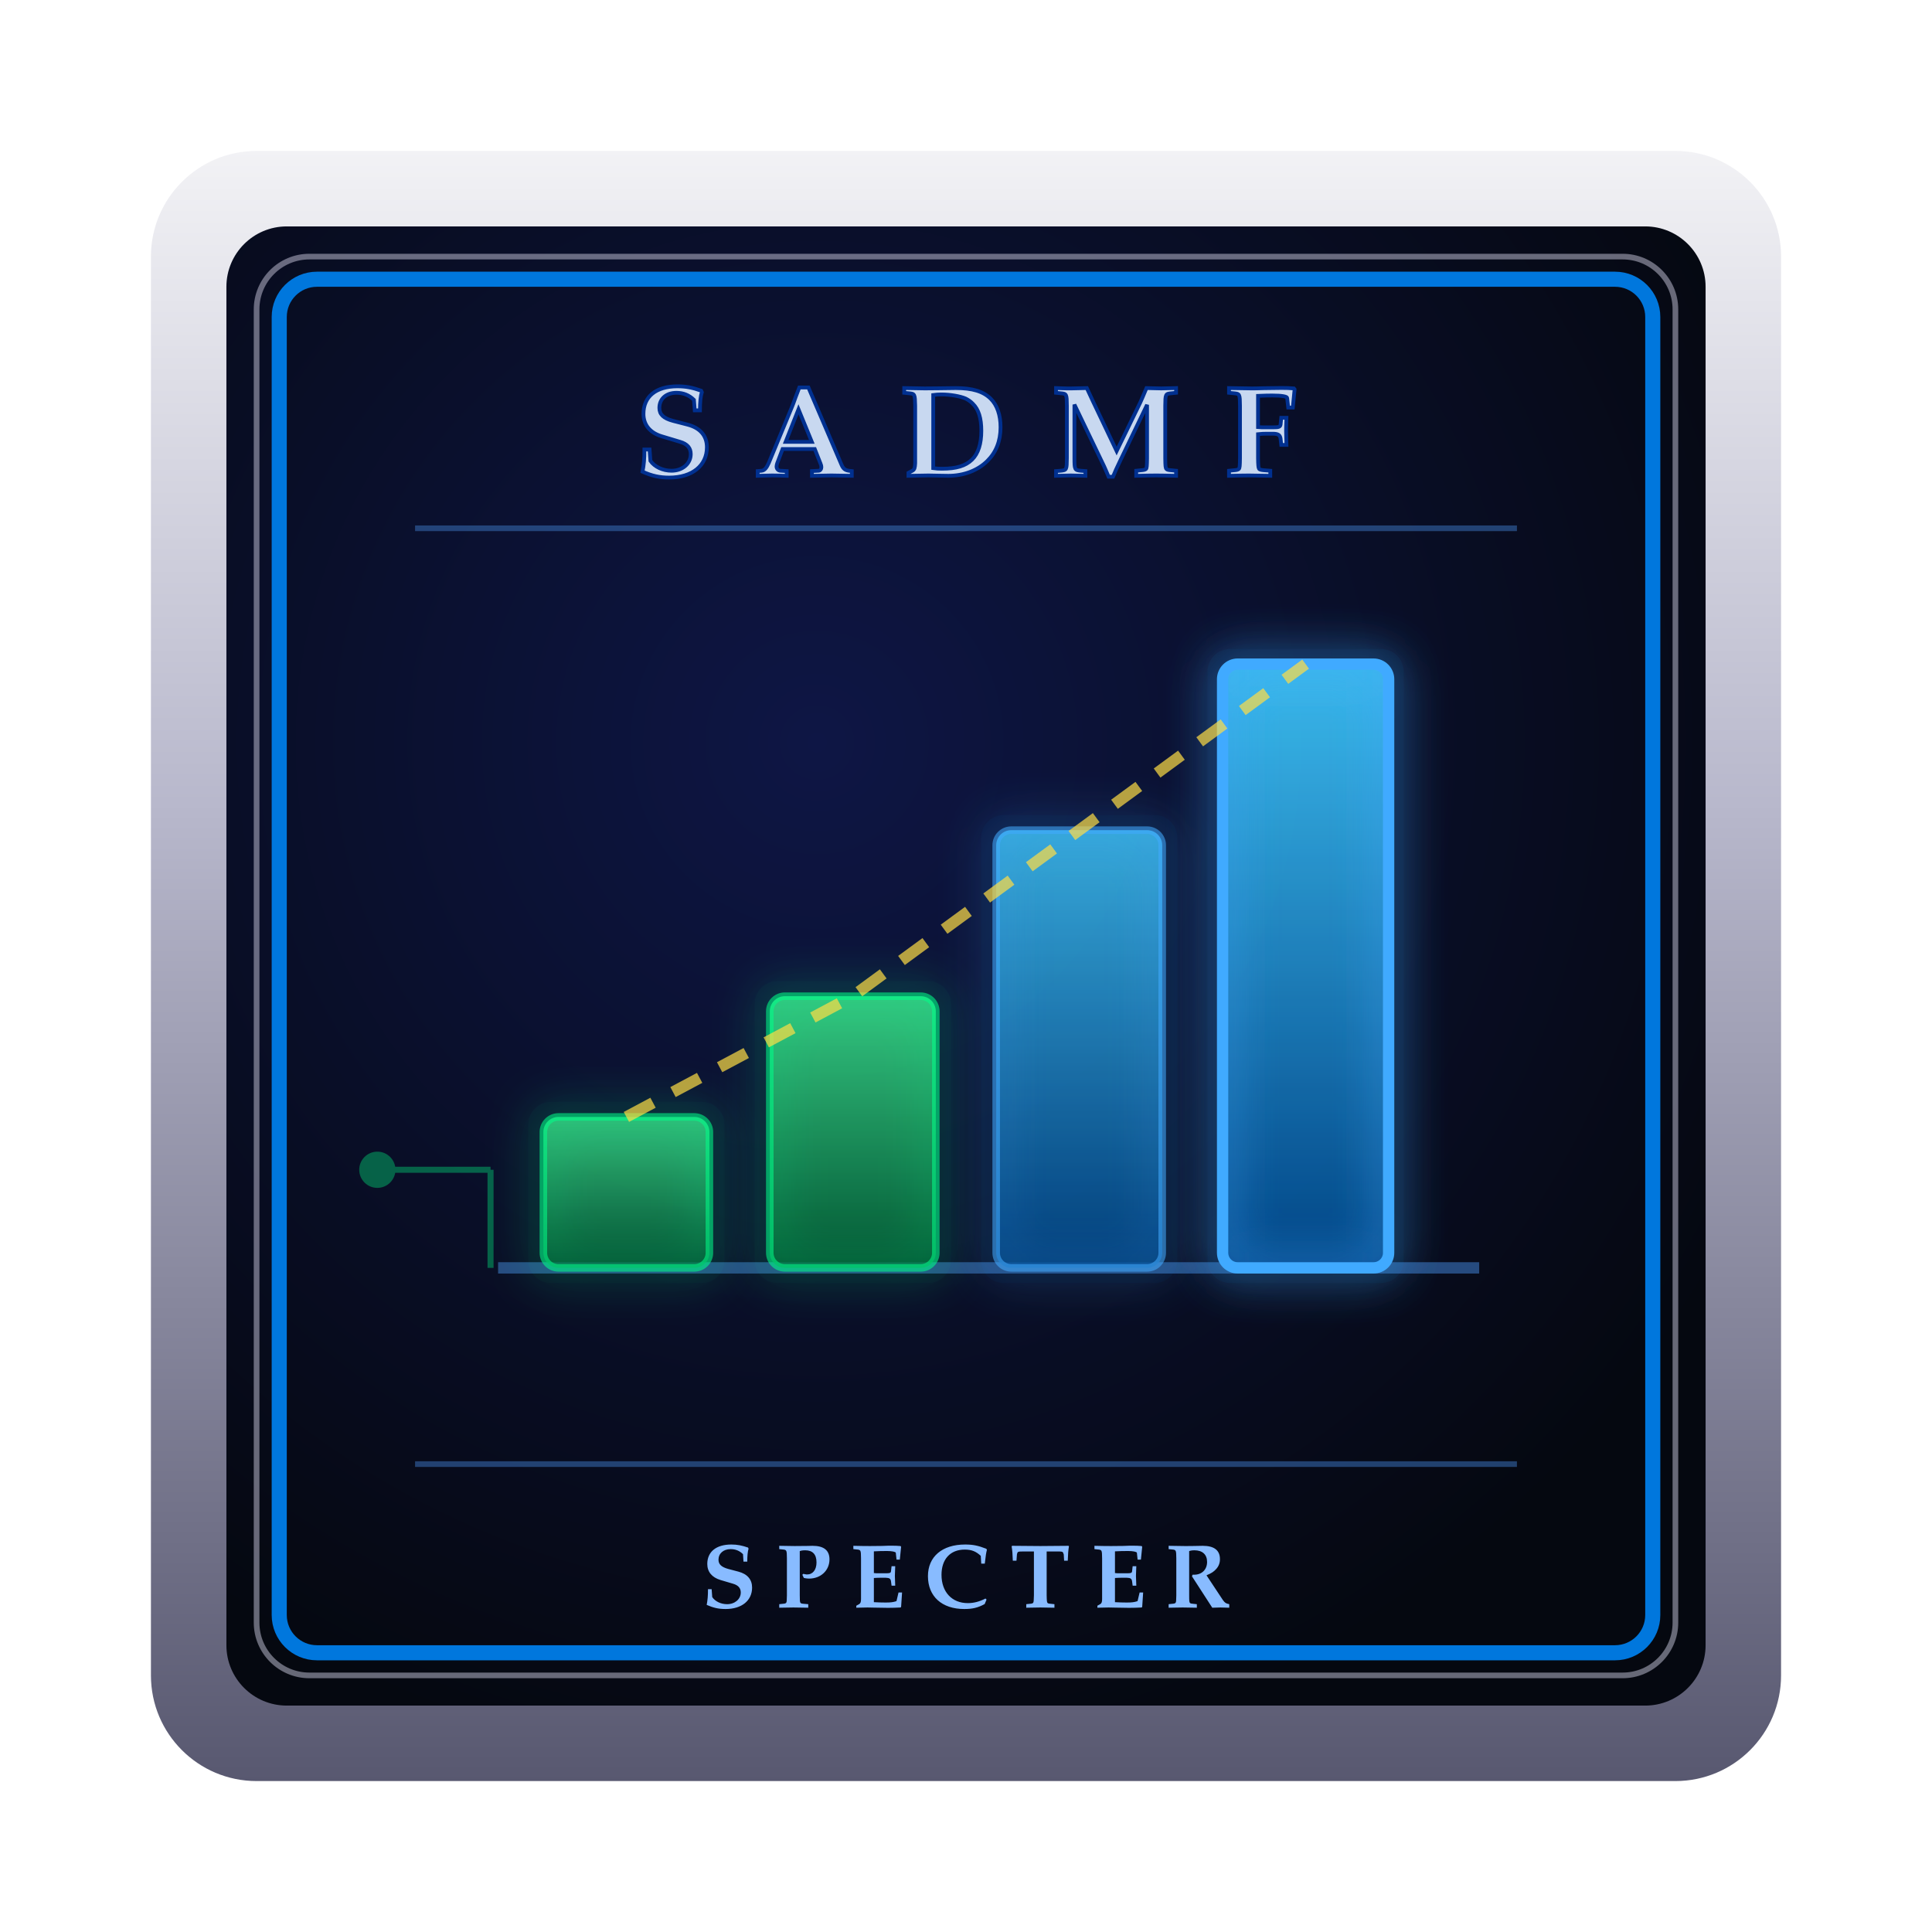
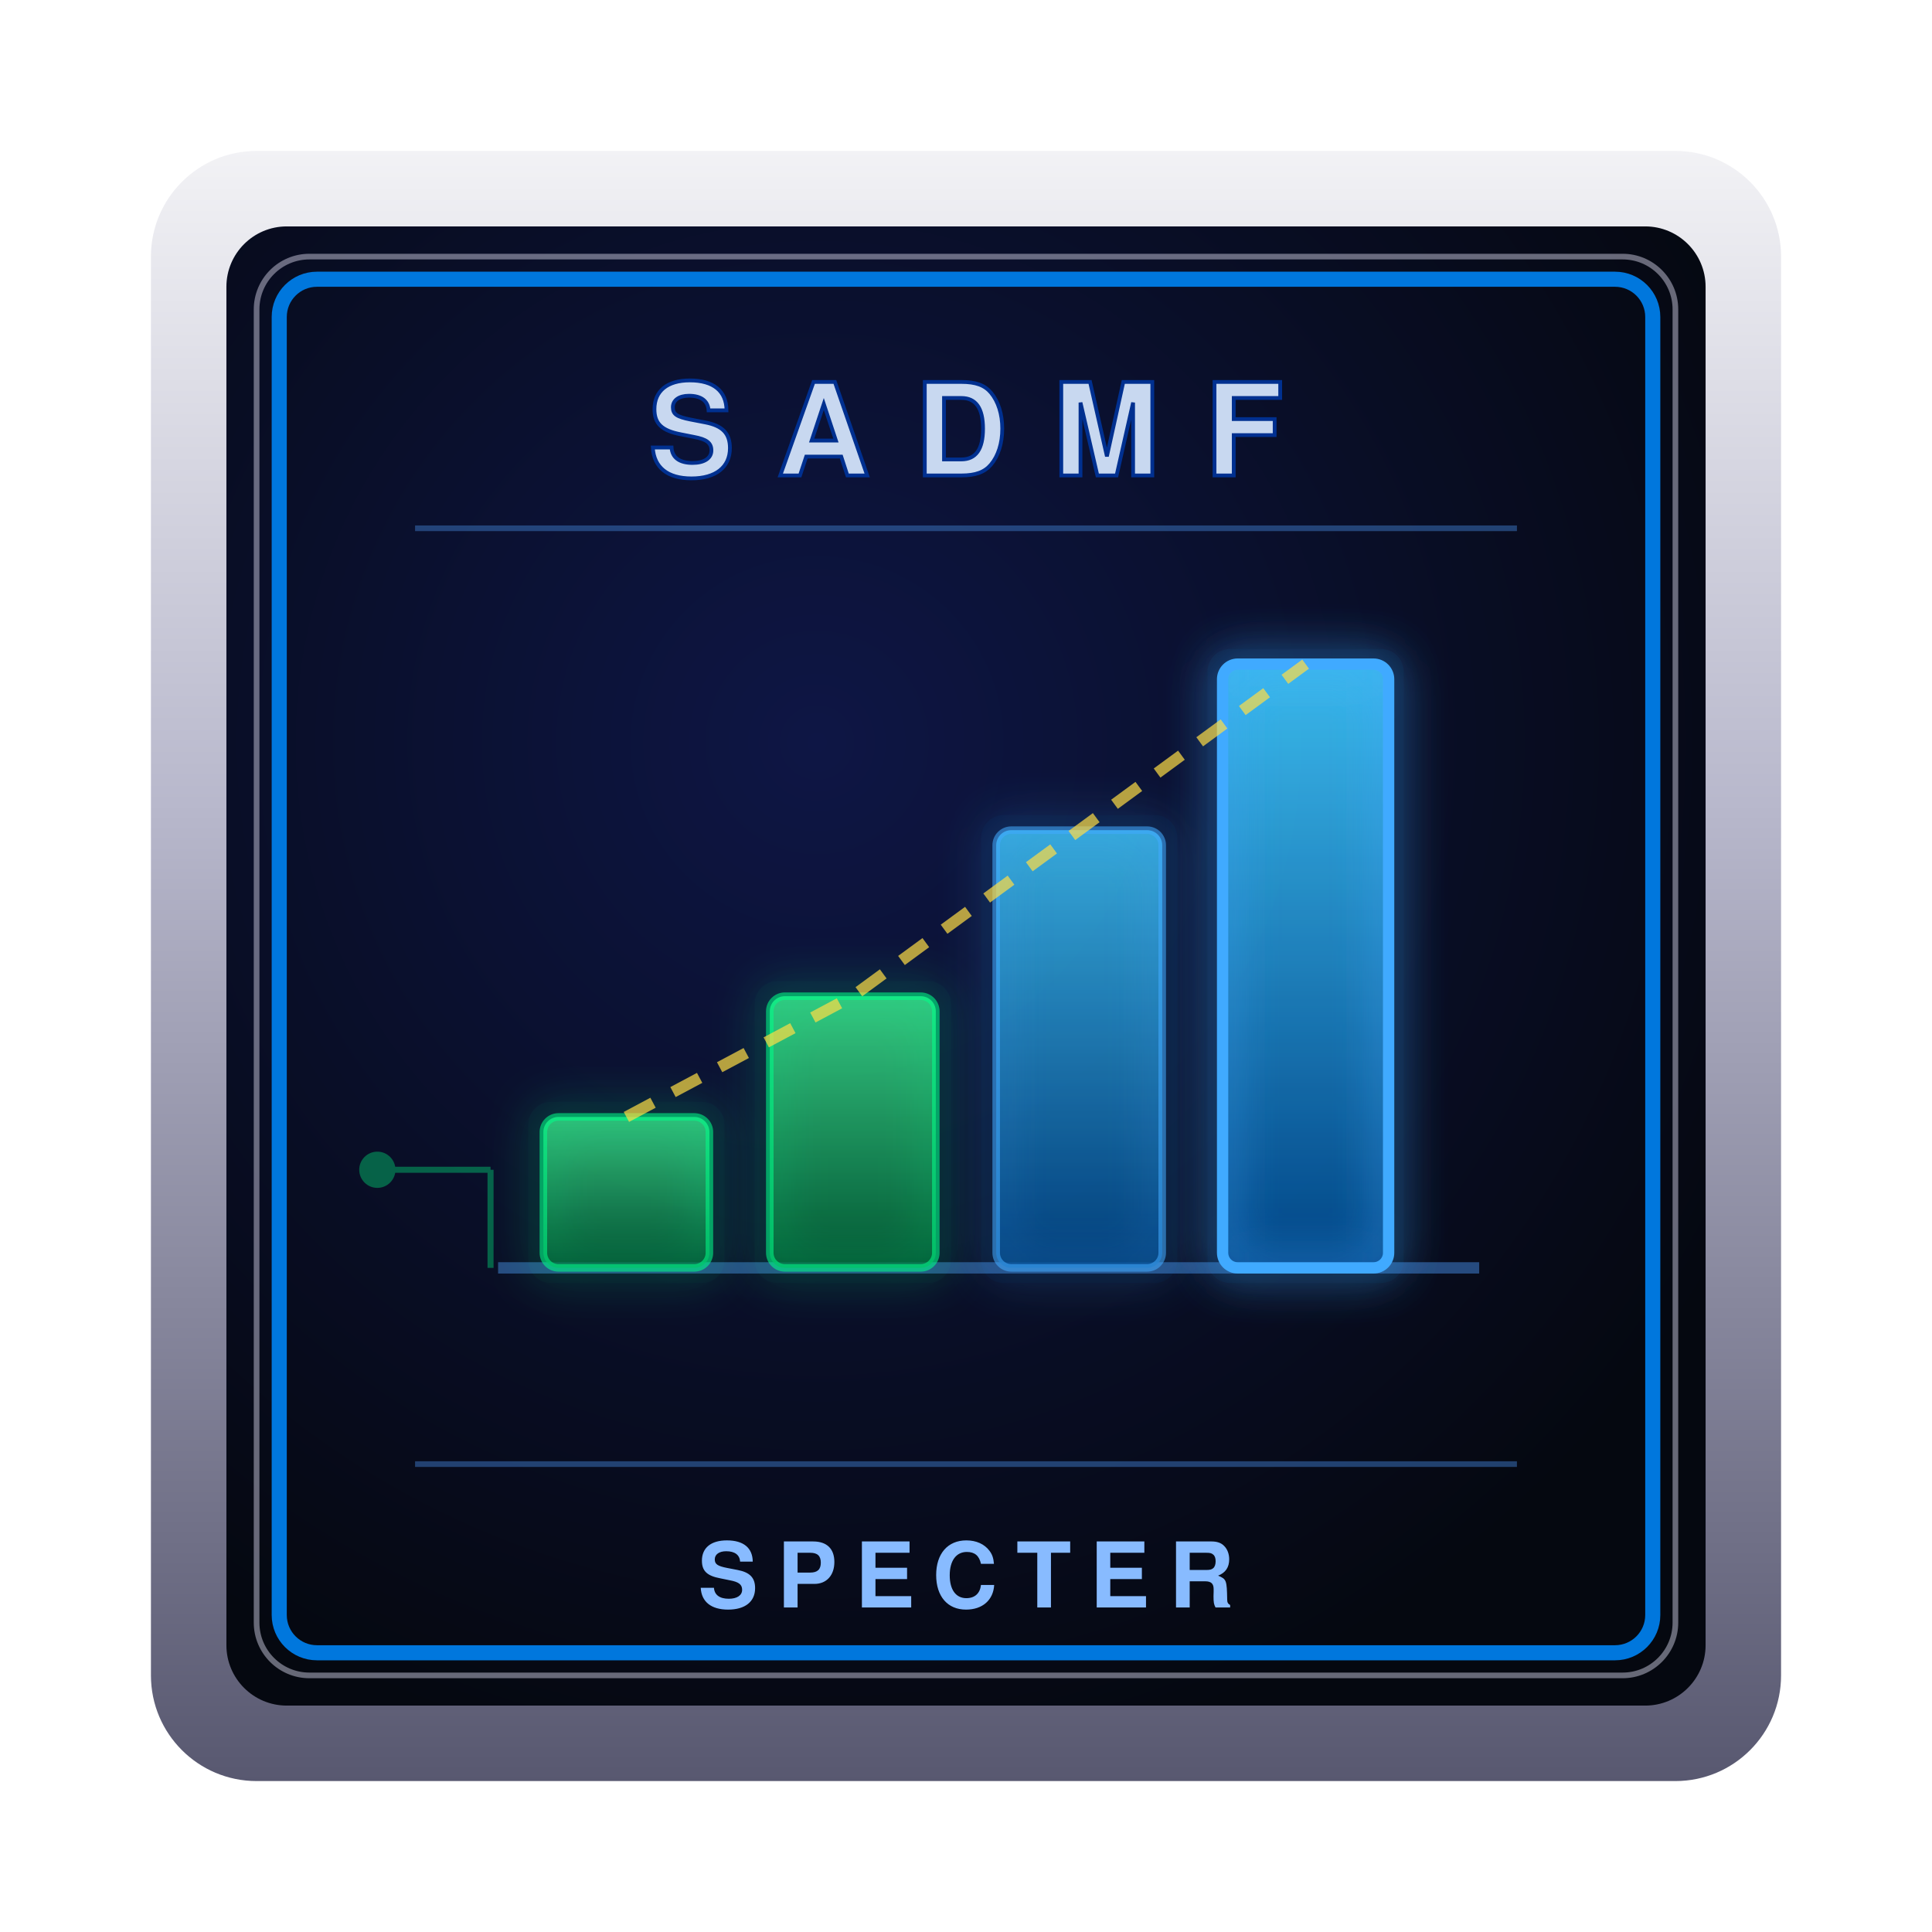
<svg xmlns="http://www.w3.org/2000/svg" viewBox="0 0 256 256" role="img" aria-label="SADMF SPECTER Agent Certification Badge">
  <defs>
    <linearGradient id="sp-silver" x1="0" y1="0" x2="0" y2="1">
      <stop offset="0%" stop-color="#f2f2f5" />
      <stop offset="40%" stop-color="#b8b8cc" />
      <stop offset="100%" stop-color="#585870" />
    </linearGradient>
    <radialGradient id="sp-space" cx="40%" cy="35%" r="70%">
      <stop offset="0%" stop-color="#0e1645" />
      <stop offset="100%" stop-color="#050810" />
    </radialGradient>
    <linearGradient id="sp-bar1" x1="0" y1="0" x2="0" y2="1">
      <stop offset="0%" stop-color="#44ff99" />
      <stop offset="100%" stop-color="#006633" />
    </linearGradient>
    <linearGradient id="sp-bar2" x1="0" y1="0" x2="0" y2="1">
      <stop offset="0%" stop-color="#44ccff" />
      <stop offset="100%" stop-color="#004488" />
    </linearGradient>
    <filter id="sp-glow" x="-40%" y="-40%" width="180%" height="180%">
      <feGaussianBlur stdDeviation="3" result="blur" />
      <feMerge>
        <feMergeNode in="blur" />
        <feMergeNode in="SourceGraphic" />
      </feMerge>
    </filter>
  </defs>
  <rect x="20" y="20" width="216" height="216" rx="14" ry="14" fill="url(#sp-silver)" />
  <rect x="30" y="30" width="196" height="196" rx="8" ry="8" fill="url(#sp-space)" />
  <rect x="37" y="37" width="182" height="182" rx="5" ry="5" fill="none" stroke="#0077dd" stroke-width="2" />
  <rect x="34" y="34" width="188" height="188" rx="7" ry="7" fill="none" stroke="#b8b8cc" stroke-width="0.75" opacity="0.55" />
-   <text x="128" y="63" text-anchor="middle" font-family="Georgia,'Palatino Linotype',serif" font-size="17" font-weight="bold" fill="#c8d8f0" letter-spacing="6" stroke="#003090" stroke-width="0.5">SADMF</text>
+   <text x="128" y="63" text-anchor="middle" font-family="'Trebuchet MS','Segoe UI',Helvetica,Arial,sans-serif" font-size="17" font-weight="bold" fill="#c8d8f0" letter-spacing="6" stroke="#003090" stroke-width="0.5">SADMF</text>
  <line x1="55" y1="70" x2="201" y2="70" stroke="#3366aa" stroke-width="0.75" opacity="0.6" />
  <line x1="66" y1="168" x2="196" y2="168" stroke="#3366aa" stroke-width="1.5" opacity="0.7" />
  <rect x="72" y="148" width="22" height="20" rx="2" fill="url(#sp-bar1)" opacity="0.7" />
  <rect x="72" y="148" width="22" height="20" rx="2" fill="none" stroke="#00ff88" stroke-width="1" filter="url(#sp-glow)" opacity="0.6" />
  <rect x="102" y="132" width="22" height="36" rx="2" fill="url(#sp-bar1)" opacity="0.75" />
  <rect x="102" y="132" width="22" height="36" rx="2" fill="none" stroke="#00ff88" stroke-width="1" filter="url(#sp-glow)" opacity="0.6" />
  <rect x="132" y="110" width="22" height="58" rx="2" fill="url(#sp-bar2)" opacity="0.8" />
  <rect x="132" y="110" width="22" height="58" rx="2" fill="none" stroke="#44aaff" stroke-width="1" filter="url(#sp-glow)" opacity="0.6" />
  <rect x="162" y="88" width="22" height="80" rx="2" fill="url(#sp-bar2)" opacity="0.9" />
  <rect x="162" y="88" width="22" height="80" rx="2" fill="none" stroke="#44aaff" stroke-width="1.5" filter="url(#sp-glow)" />
  <rect x="70" y="146" width="26" height="24" rx="3" fill="#00ff88" opacity="0.04" filter="url(#sp-glow)" />
  <rect x="100" y="130" width="26" height="40" rx="3" fill="#00ff88" opacity="0.04" filter="url(#sp-glow)" />
  <rect x="130" y="108" width="26" height="62" rx="3" fill="#00aaff" opacity="0.05" filter="url(#sp-glow)" />
  <rect x="160" y="86" width="26" height="84" rx="3" fill="#00aaff" opacity="0.07" filter="url(#sp-glow)" />
  <polyline points="83,148 113,132 143,110 173,88" fill="none" stroke="#ffdd44" stroke-width="1.5" stroke-dasharray="4,3" opacity="0.7" />
  <g stroke="#00ff88" stroke-width="0.8" fill="none" opacity="0.35">
    <line x1="50" y1="155" x2="65" y2="155" />
    <line x1="65" y1="155" x2="65" y2="168" />
    <circle cx="50" cy="155" r="2" fill="#00ff88" />
  </g>
  <line x1="55" y1="194" x2="201" y2="194" stroke="#3366aa" stroke-width="0.75" opacity="0.6" />
-   <text x="128" y="213" text-anchor="middle" font-family="Georgia,'Palatino Linotype',serif" font-size="12" font-weight="bold" fill="#88bbff" letter-spacing="2.5">SPECTER</text>
+   <text x="128" y="213" text-anchor="middle" font-family="'Trebuchet MS','Segoe UI',Helvetica,Arial,sans-serif" font-size="12" font-weight="bold" fill="#88bbff" letter-spacing="2.5">SPECTER</text>
</svg>
